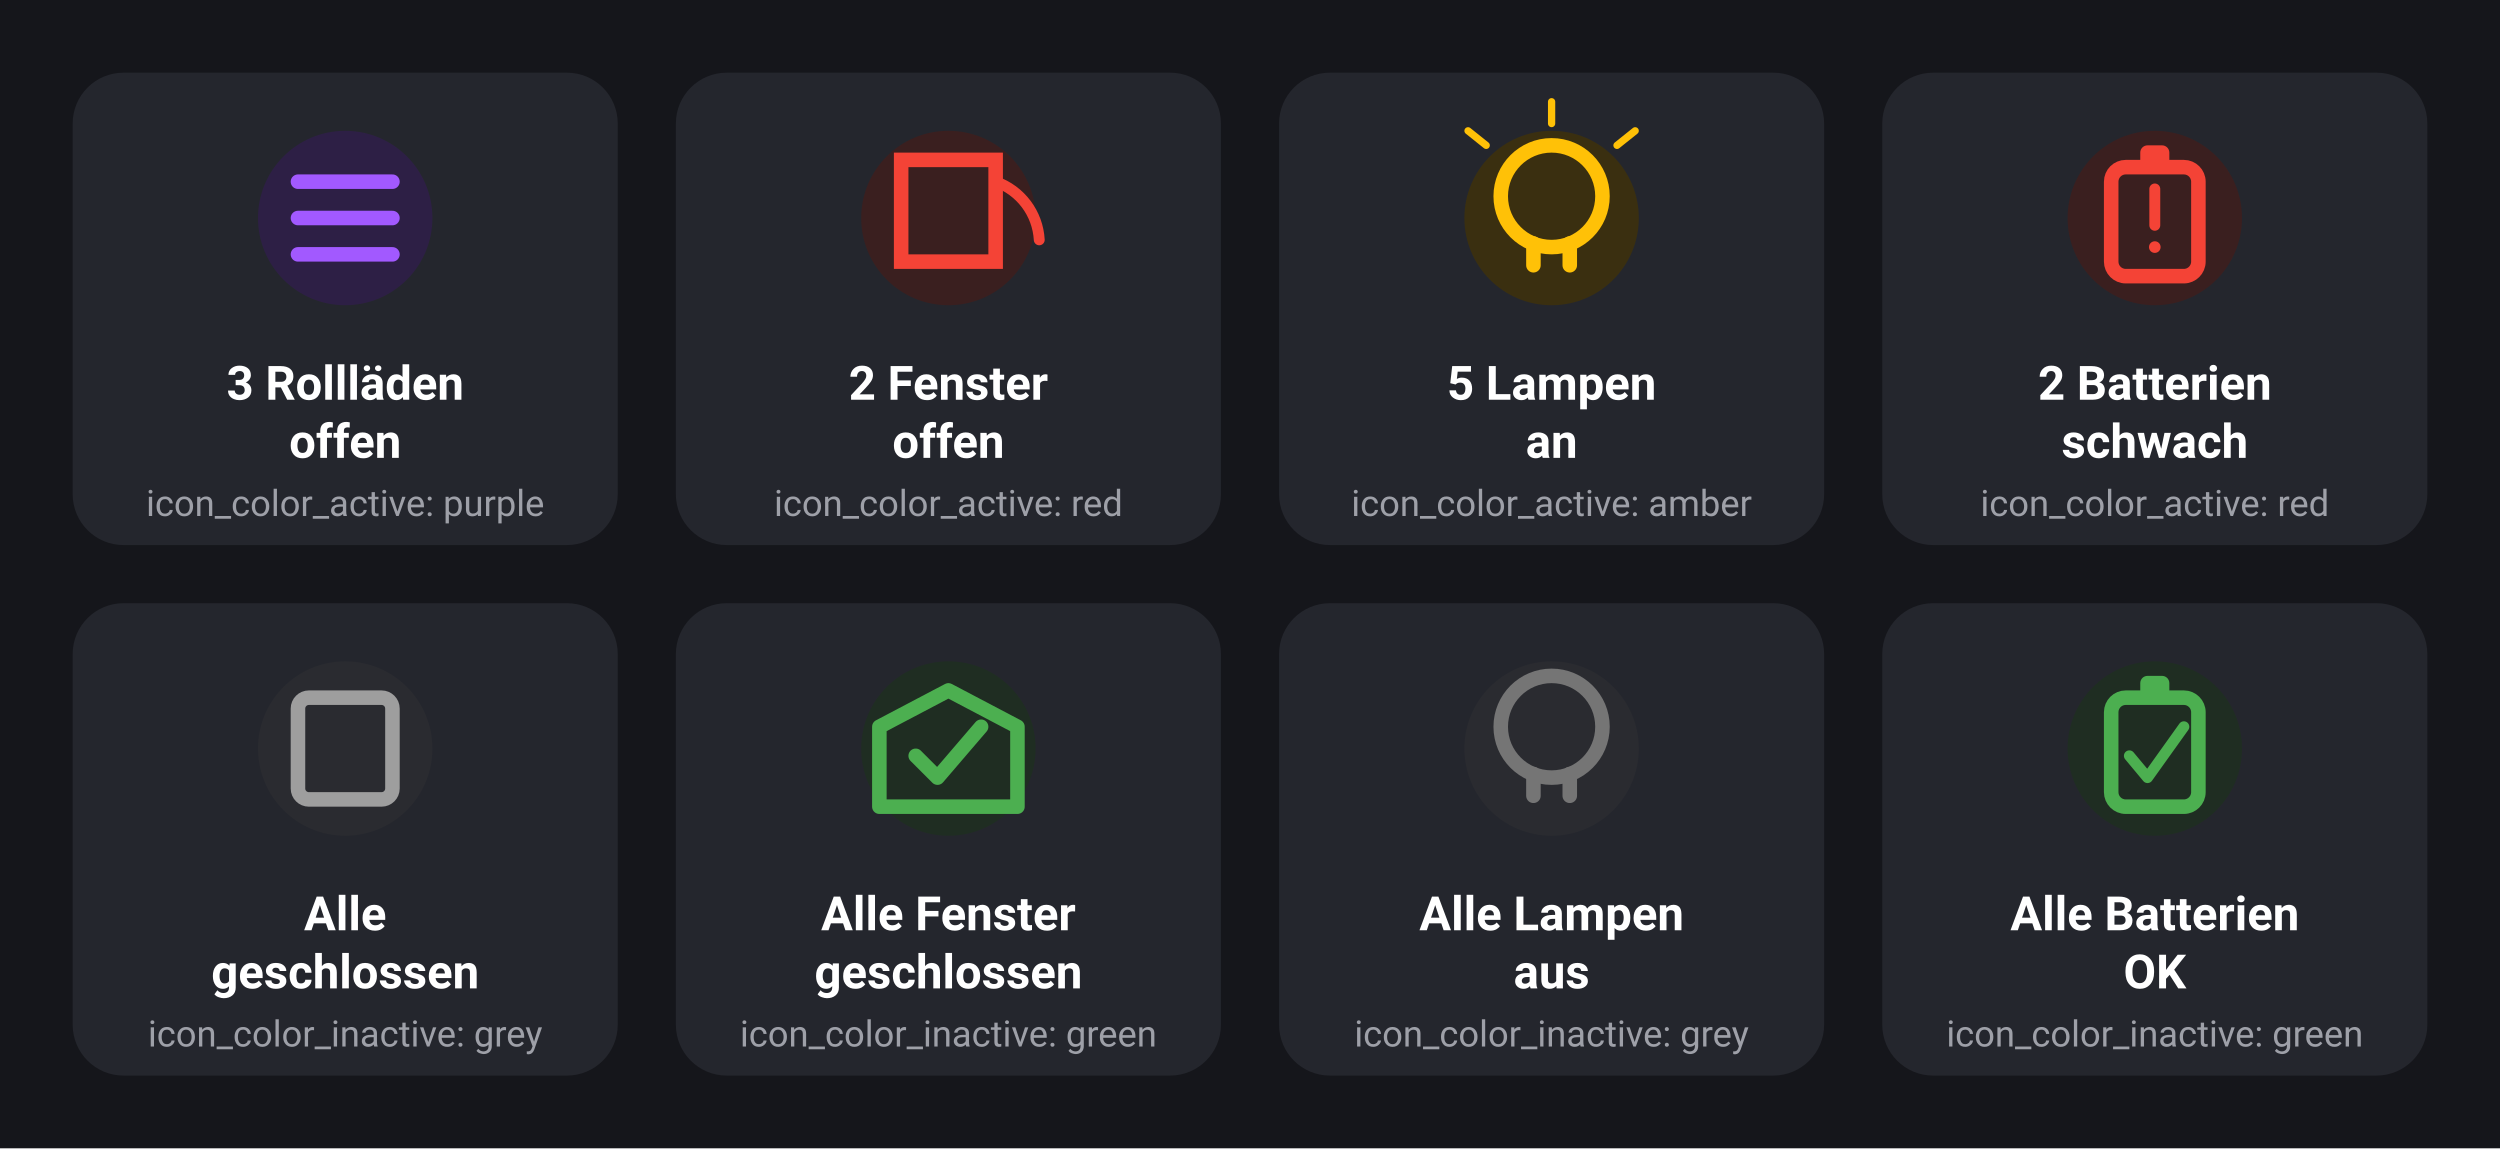
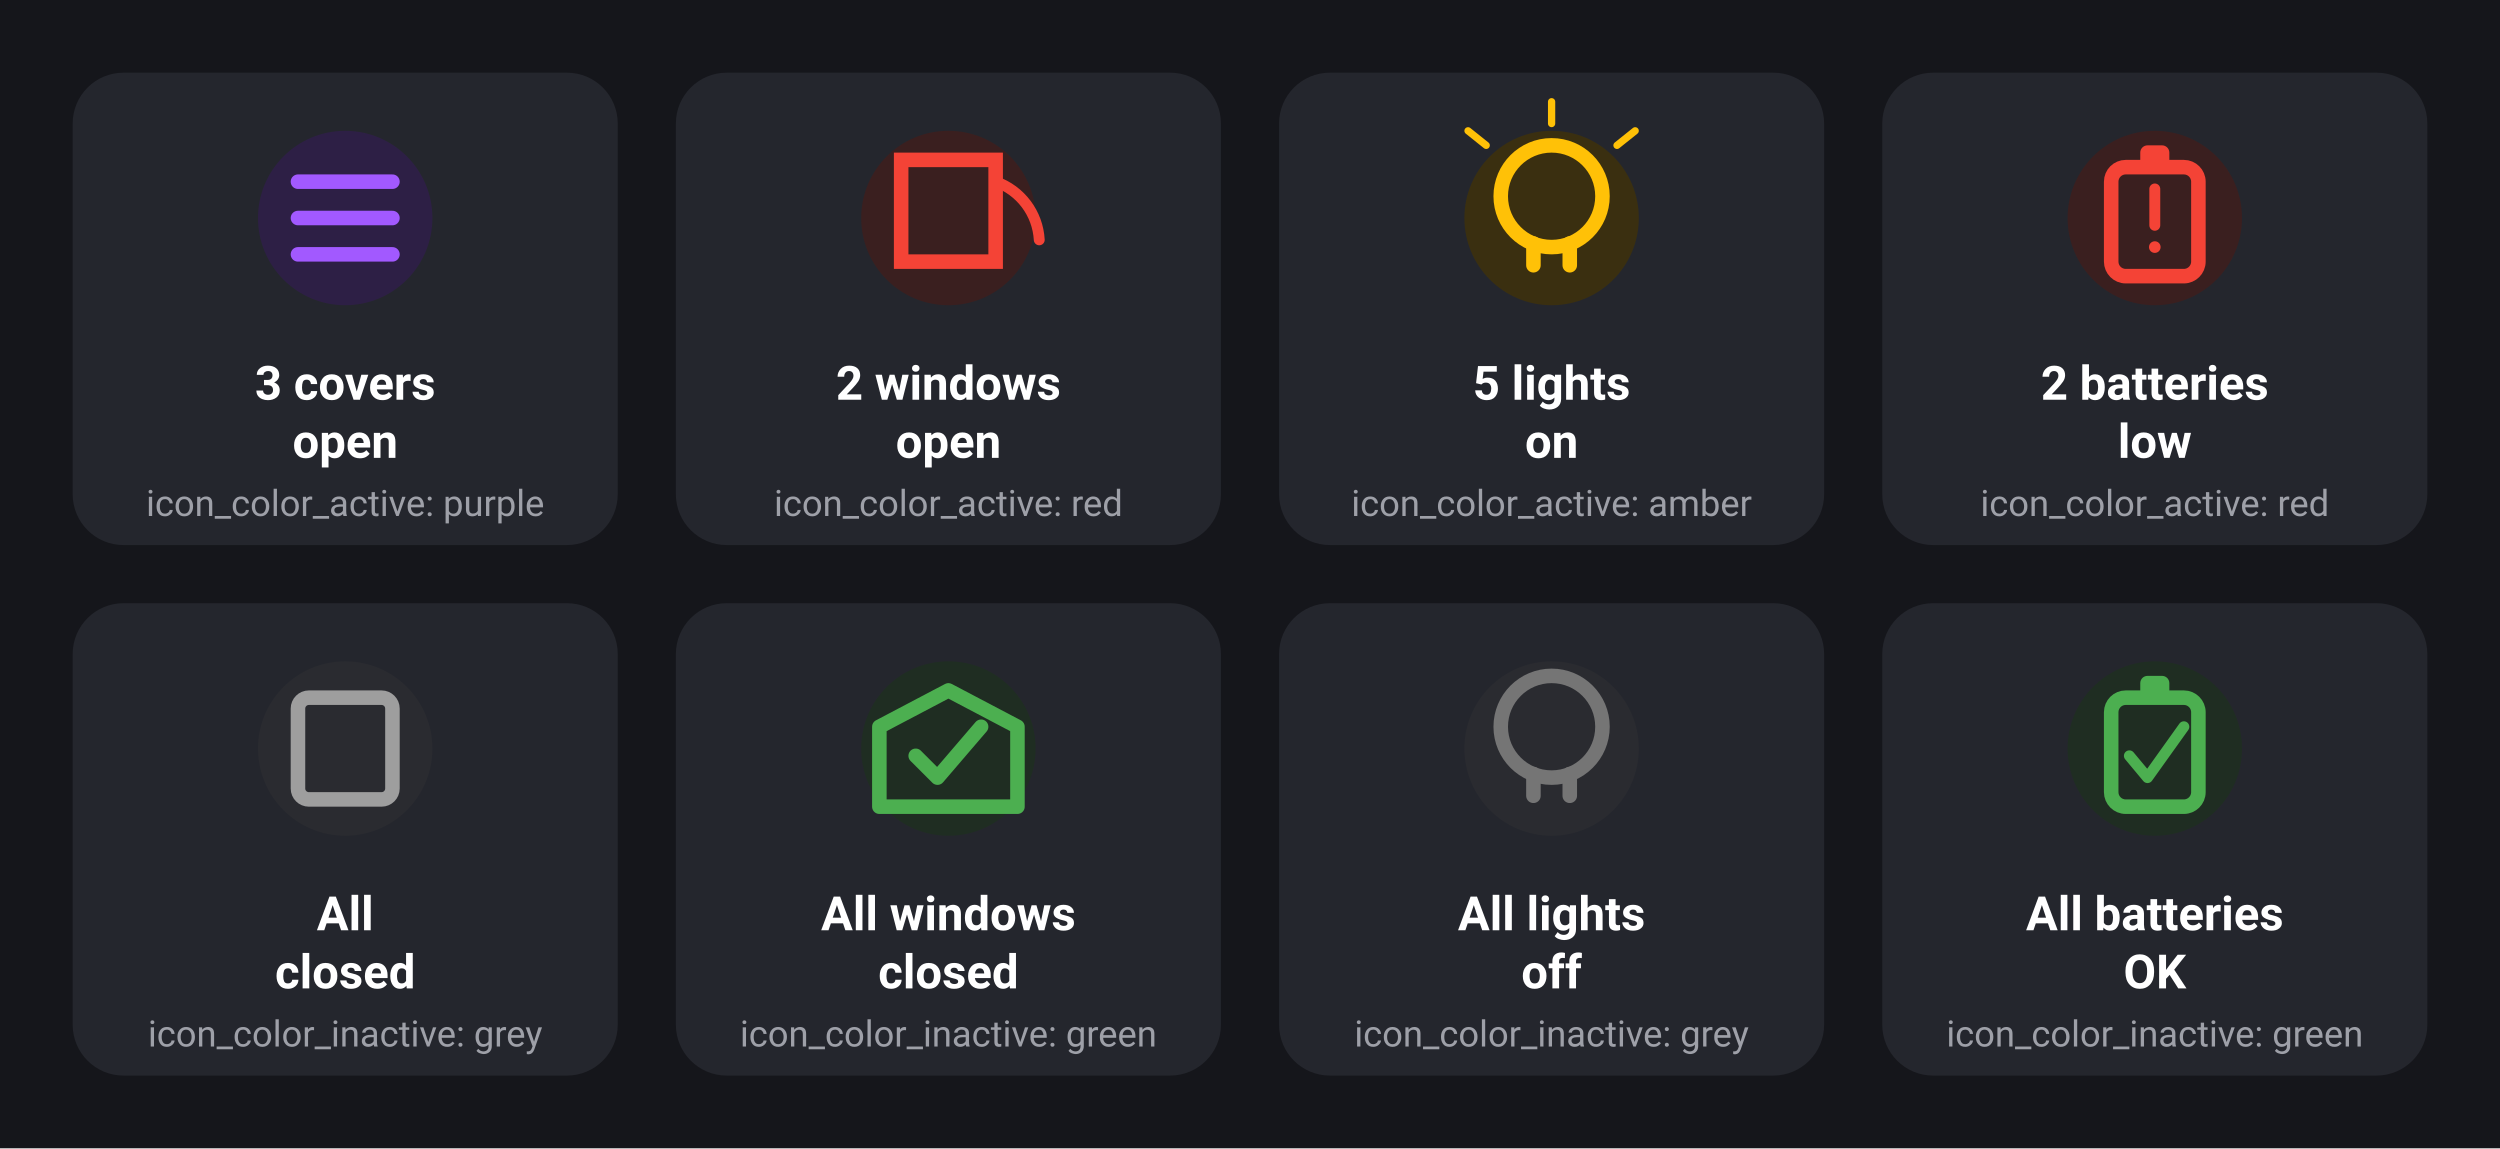
<svg xmlns="http://www.w3.org/2000/svg" viewBox="0 0 688 316" font-family="'Segoe UI', Roboto, Helvetica, Arial, sans-serif">
  <rect width="688" height="316" fill="#15161b" />
  <g transform="translate(20,20)">
    <rect width="150" height="130" rx="14" fill="#24262d" />
    <circle cx="75" cy="40" r="24" fill="#2d1f45" />
    <g stroke="#a259ff" stroke-width="4" stroke-linecap="round">
      <line x1="62" y1="30" x2="88" y2="30" />
      <line x1="62" y1="40" x2="88" y2="40" />
      <line x1="62" y1="50" x2="88" y2="50" />
    </g>
-     <text x="75" y="90" fill="#ffffff" font-size="13" font-weight="700" text-anchor="middle">3 Rollläden</text>
-     <text x="75" y="106" fill="#ffffff" font-size="13" font-weight="700" text-anchor="middle">offen</text>
+     <text x="75" y="90" fill="#ffffff" font-size="13" font-weight="700" text-anchor="middle">3 covers</text>
+     <text x="75" y="106" fill="#ffffff" font-size="13" font-weight="700" text-anchor="middle">open</text>
    <text x="75" y="122" fill="#9ea0a8" font-size="10" text-anchor="middle">icon_color_active: purple</text>
  </g>
  <g transform="translate(186,20)">
    <rect width="150" height="130" rx="14" fill="#24262d" />
    <circle cx="75" cy="40" r="24" fill="#3a1f1f" />
    <path d="M62 24 L88 24 L88 52 L62 52 Z" fill="none" stroke="#f44336" stroke-width="4" />
    <path d="M88 30 A18 18 0 0 1 100 46" fill="none" stroke="#f44336" stroke-width="3" stroke-linecap="round" />
-     <text x="75" y="90" fill="#ffffff" font-size="13" font-weight="700" text-anchor="middle">2 Fenster</text>
-     <text x="75" y="106" fill="#ffffff" font-size="13" font-weight="700" text-anchor="middle">offen</text>
+     <text x="75" y="90" fill="#ffffff" font-size="13" font-weight="700" text-anchor="middle">2 windows</text>
+     <text x="75" y="106" fill="#ffffff" font-size="13" font-weight="700" text-anchor="middle">open</text>
    <text x="75" y="122" fill="#9ea0a8" font-size="10" text-anchor="middle">icon_color_active: red</text>
  </g>
  <g transform="translate(352,20)">
    <rect width="150" height="130" rx="14" fill="#24262d" />
    <circle cx="75" cy="40" r="24" fill="#3a2f10" />
    <circle cx="75" cy="34" r="14" fill="none" stroke="#ffc107" stroke-width="4" />
    <line x1="70" y1="47" x2="70" y2="53" stroke="#ffc107" stroke-width="4" stroke-linecap="round" />
    <line x1="80" y1="47" x2="80" y2="53" stroke="#ffc107" stroke-width="4" stroke-linecap="round" />
    <g stroke="#ffc107" stroke-width="2" stroke-linecap="round">
      <line x1="75" y1="14" x2="75" y2="8" />
      <line x1="93" y1="20" x2="98" y2="16" />
      <line x1="57" y1="20" x2="52" y2="16" />
    </g>
-     <text x="75" y="90" fill="#ffffff" font-size="13" font-weight="700" text-anchor="middle">5 Lampen</text>
-     <text x="75" y="106" fill="#ffffff" font-size="13" font-weight="700" text-anchor="middle">an</text>
+     <text x="75" y="90" fill="#ffffff" font-size="13" font-weight="700" text-anchor="middle">5 lights</text>
+     <text x="75" y="106" fill="#ffffff" font-size="13" font-weight="700" text-anchor="middle">on</text>
    <text x="75" y="122" fill="#9ea0a8" font-size="10" text-anchor="middle">icon_color_active: amber</text>
  </g>
  <g transform="translate(518,20)">
    <rect width="150" height="130" rx="14" fill="#24262d" />
    <circle cx="75" cy="40" r="24" fill="#3a1f1f" />
    <rect x="63" y="26" width="24" height="30" rx="4" fill="none" stroke="#f44336" stroke-width="4" />
    <rect x="71" y="20" width="8" height="6" rx="2" fill="#f44336" />
    <line x1="75" y1="32" x2="75" y2="42" stroke="#f44336" stroke-width="3" stroke-linecap="round" />
    <circle cx="75" cy="48" r="1.6" fill="#f44336" />
-     <text x="75" y="90" fill="#ffffff" font-size="13" font-weight="700" text-anchor="middle">2 Batterien</text>
-     <text x="75" y="106" fill="#ffffff" font-size="13" font-weight="700" text-anchor="middle">schwach</text>
+     <text x="75" y="90" fill="#ffffff" font-size="13" font-weight="700" text-anchor="middle">2 batteries</text>
+     <text x="75" y="106" fill="#ffffff" font-size="13" font-weight="700" text-anchor="middle">low</text>
    <text x="75" y="122" fill="#9ea0a8" font-size="10" text-anchor="middle">icon_color_active: red</text>
  </g>
  <g transform="translate(20,166)">
    <rect width="150" height="130" rx="14" fill="#24262d" />
    <circle cx="75" cy="40" r="24" fill="#2a2b30" />
    <rect x="62" y="26" width="26" height="28" rx="3" fill="none" stroke="#9e9e9e" stroke-width="4" />
-     <text x="75" y="90" fill="#ffffff" font-size="13" font-weight="700" text-anchor="middle">Alle</text>
-     <text x="75" y="106" fill="#ffffff" font-size="13" font-weight="700" text-anchor="middle">geschlossen</text>
+     <text x="75" y="90" fill="#ffffff" font-size="13" font-weight="700" text-anchor="middle">All</text>
+     <text x="75" y="106" fill="#ffffff" font-size="13" font-weight="700" text-anchor="middle">closed</text>
    <text x="75" y="122" fill="#9ea0a8" font-size="10" text-anchor="middle">icon_color_inactive: grey</text>
  </g>
  <g transform="translate(186,166)">
    <rect width="150" height="130" rx="14" fill="#24262d" />
    <circle cx="75" cy="40" r="24" fill="#1f2d22" />
    <path d="M75 24 L94 34 L94 56 L56 56 L56 34 Z" fill="none" stroke="#4caf50" stroke-width="4" stroke-linejoin="round" />
    <path d="M66 42 L72 48 L84 34" fill="none" stroke="#4caf50" stroke-width="4" stroke-linecap="round" stroke-linejoin="round" />
-     <text x="75" y="90" fill="#ffffff" font-size="13" font-weight="700" text-anchor="middle">Alle Fenster</text>
-     <text x="75" y="106" fill="#ffffff" font-size="13" font-weight="700" text-anchor="middle">geschlossen</text>
+     <text x="75" y="90" fill="#ffffff" font-size="13" font-weight="700" text-anchor="middle">All windows</text>
+     <text x="75" y="106" fill="#ffffff" font-size="13" font-weight="700" text-anchor="middle">closed</text>
    <text x="75" y="122" fill="#9ea0a8" font-size="10" text-anchor="middle">icon_color_inactive: green</text>
  </g>
  <g transform="translate(352,166)">
    <rect width="150" height="130" rx="14" fill="#24262d" />
    <circle cx="75" cy="40" r="24" fill="#2a2b30" />
    <circle cx="75" cy="34" r="14" fill="none" stroke="#757575" stroke-width="4" />
    <line x1="70" y1="47" x2="70" y2="53" stroke="#757575" stroke-width="4" stroke-linecap="round" />
    <line x1="80" y1="47" x2="80" y2="53" stroke="#757575" stroke-width="4" stroke-linecap="round" />
-     <text x="75" y="90" fill="#ffffff" font-size="13" font-weight="700" text-anchor="middle">Alle Lampen</text>
-     <text x="75" y="106" fill="#ffffff" font-size="13" font-weight="700" text-anchor="middle">aus</text>
+     <text x="75" y="90" fill="#ffffff" font-size="13" font-weight="700" text-anchor="middle">All lights</text>
+     <text x="75" y="106" fill="#ffffff" font-size="13" font-weight="700" text-anchor="middle">off</text>
    <text x="75" y="122" fill="#9ea0a8" font-size="10" text-anchor="middle">icon_color_inactive: grey</text>
  </g>
  <g transform="translate(518,166)">
    <rect width="150" height="130" rx="14" fill="#24262d" />
    <circle cx="75" cy="40" r="24" fill="#1f2d22" />
    <rect x="63" y="26" width="24" height="30" rx="4" fill="none" stroke="#4caf50" stroke-width="4" />
    <rect x="71" y="20" width="8" height="6" rx="2" fill="#4caf50" />
    <path d="M68 42 L73 48 L83 34" fill="none" stroke="#4caf50" stroke-width="3" stroke-linecap="round" stroke-linejoin="round" />
-     <text x="75" y="90" fill="#ffffff" font-size="13" font-weight="700" text-anchor="middle">Alle Batterien</text>
+     <text x="75" y="90" fill="#ffffff" font-size="13" font-weight="700" text-anchor="middle">All batteries</text>
    <text x="75" y="106" fill="#ffffff" font-size="13" font-weight="700" text-anchor="middle">OK</text>
    <text x="75" y="122" fill="#9ea0a8" font-size="10" text-anchor="middle">icon_color_inactive: green</text>
  </g>
</svg>
